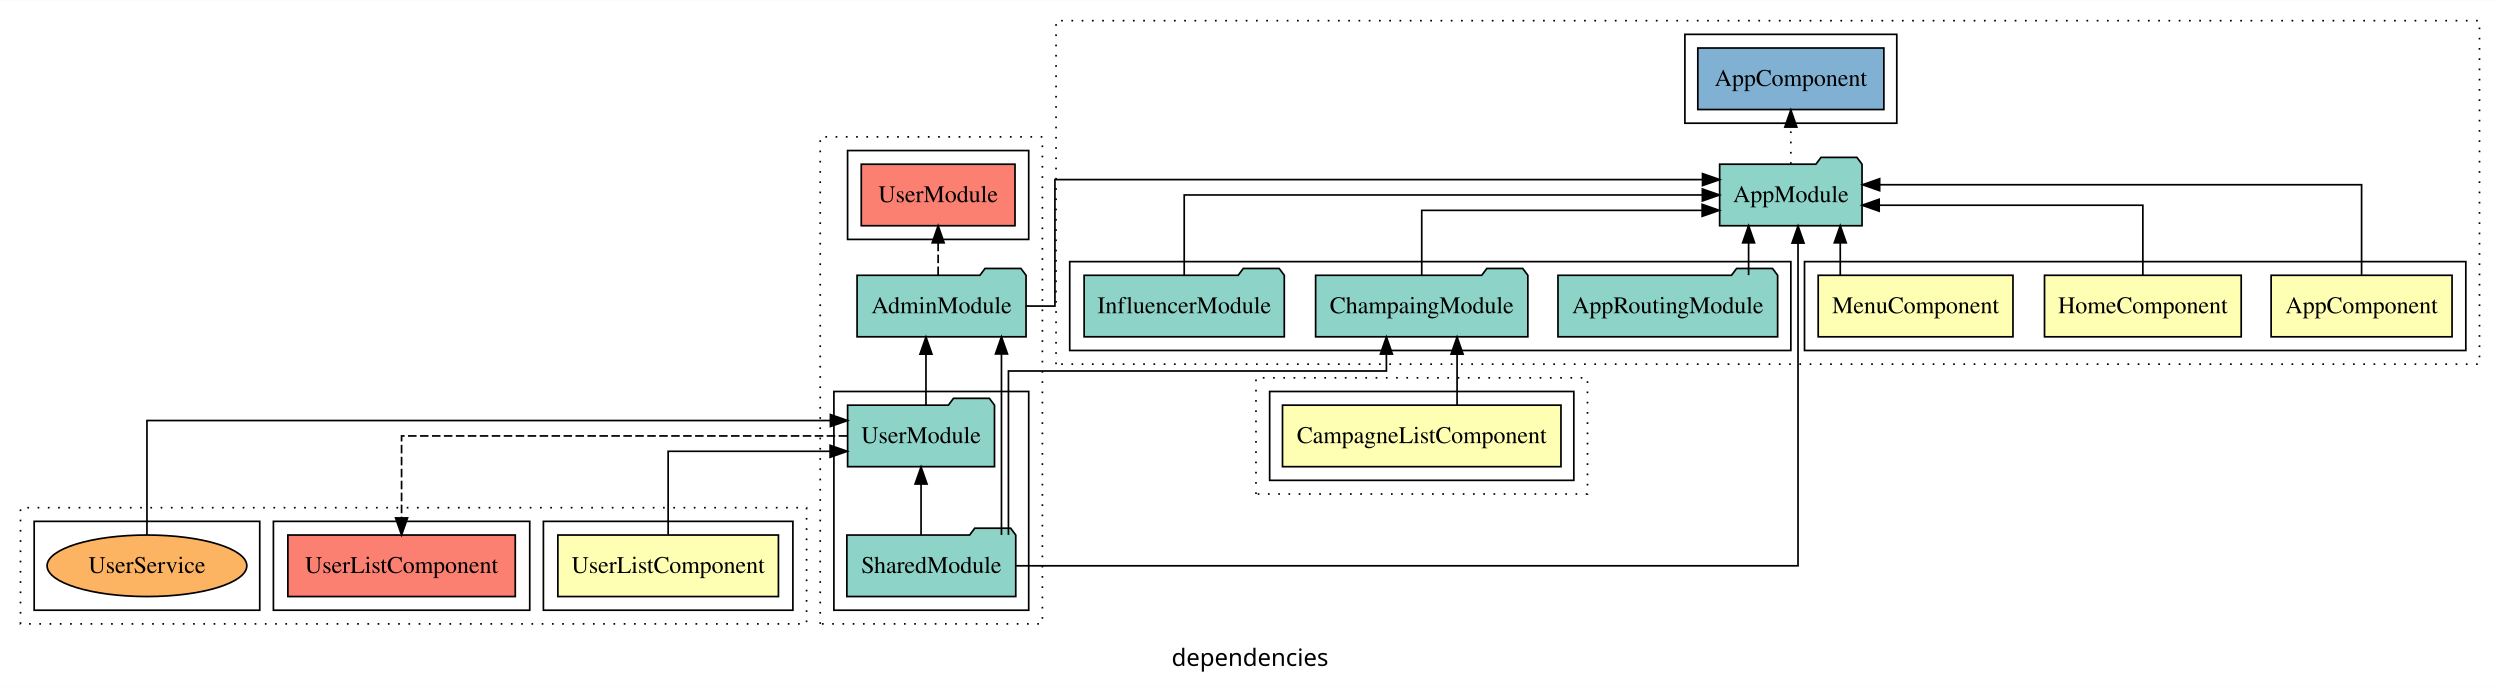
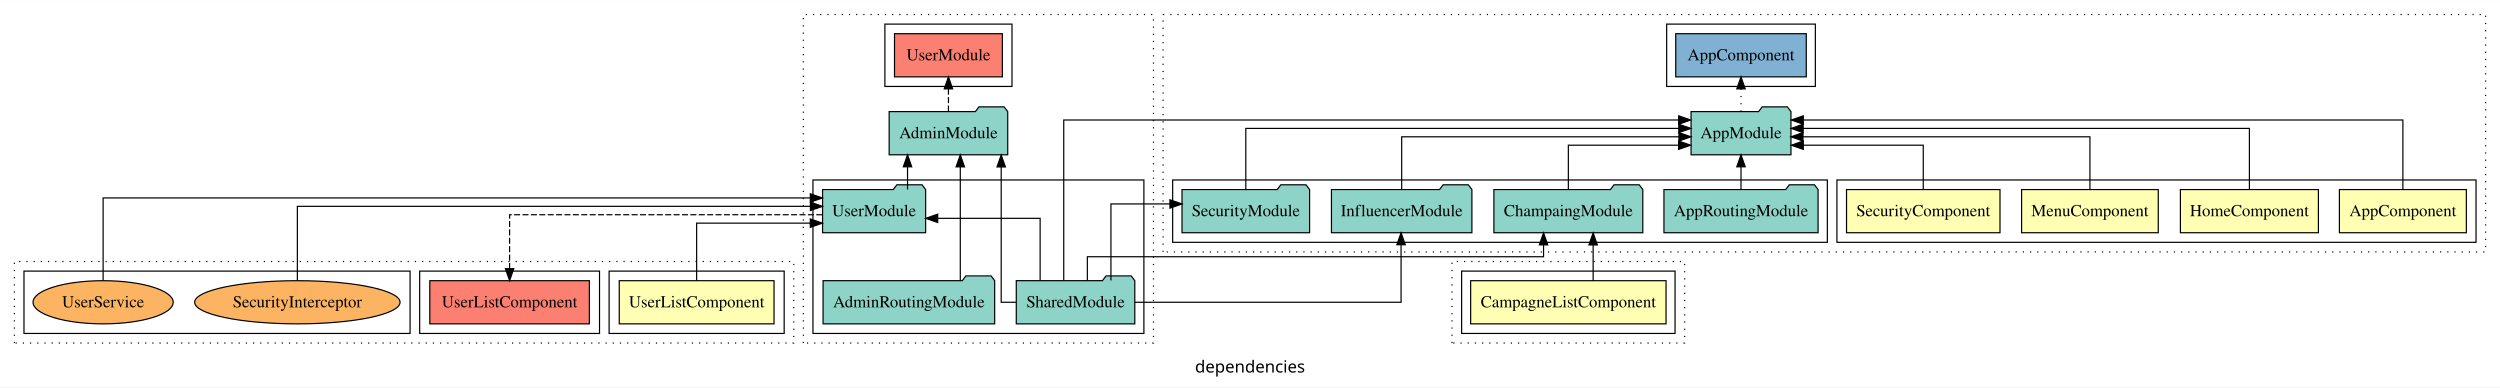
- <svg xmlns="http://www.w3.org/2000/svg" width="1463pt" height="402pt" viewBox="0.00 0.00 1463.00 401.80">
-   <g id="graph0" class="graph" transform="scale(1 1) rotate(0) translate(4 397.8)">
-     <polygon fill="white" stroke="transparent" points="-4,4 -4,-397.8 1459,-397.8 1459,4 -4,4" />
-     <text text-anchor="middle" x="727.5" y="-8.2" font-family="sans-serif" font-size="14.00">dependencies</text>
+ <svg xmlns="http://www.w3.org/2000/svg" width="2085pt" height="323pt" viewBox="0.00 0.00 2085.00 322.80">
+   <g id="graph0" class="graph" transform="scale(1 1) rotate(0) translate(4 318.8)">
+     <polygon fill="white" stroke="transparent" points="-4,4 -4,-318.8 2081,-318.8 2081,4 -4,4" />
+     <text text-anchor="middle" x="1038.5" y="-8.2" font-family="sans-serif" font-size="14.00">dependencies</text>
    <g id="clust1" class="cluster">
-       <polygon fill="none" stroke="black" stroke-dasharray="1,5" points="476,-32.8 476,-317.8 606,-317.8 606,-32.8 476,-32.8" />
+       <polygon fill="none" stroke="black" stroke-dasharray="1,5" points="666,-32.8 666,-306.8 958,-306.8 958,-32.8 666,-32.8" />
    </g>
    <g id="clust3" class="cluster">
-       <polygon fill="none" stroke="black" points="484,-40.8 484,-168.8 598,-168.8 598,-40.8 484,-40.8" />
+       <polygon fill="none" stroke="black" points="674,-40.8 674,-168.8 950,-168.8 950,-40.8 674,-40.8" />
    </g>
    <g id="clust4" class="cluster">
-       <polygon fill="none" stroke="black" points="492,-257.8 492,-309.8 598,-309.8 598,-257.8 492,-257.8" />
-     </g>
-     <g id="clust7" class="cluster">
-       <polygon fill="none" stroke="black" stroke-dasharray="1,5" points="614,-184.8 614,-385.8 1447,-385.8 1447,-184.8 614,-184.8" />
-     </g>
-     <g id="clust8" class="cluster">
-       <polygon fill="none" stroke="black" points="1052,-192.8 1052,-244.8 1439,-244.8 1439,-192.8 1052,-192.8" />
-     </g>
-     <g id="clust12" class="cluster">
-       <polygon fill="none" stroke="black" points="622,-192.8 622,-244.8 1044,-244.8 1044,-192.8 622,-192.8" />
+       <polygon fill="none" stroke="black" points="734,-246.8 734,-298.8 840,-298.8 840,-246.8 734,-246.8" />
+     </g>
+     <g id="clust13" class="cluster">
+       <polygon fill="none" stroke="black" stroke-dasharray="1,5" points="966,-108.8 966,-306.8 2069,-306.8 2069,-108.8 966,-108.8" />
    </g>
    <g id="clust14" class="cluster">
-       <polygon fill="none" stroke="black" points="982,-325.8 982,-377.8 1106,-377.8 1106,-325.8 982,-325.8" />
-     </g>
-     <g id="clust22" class="cluster">
-       <polygon fill="none" stroke="black" stroke-dasharray="1,5" points="731,-108.8 731,-176.8 925,-176.8 925,-108.8 731,-108.8" />
-     </g>
-     <g id="clust23" class="cluster">
-       <polygon fill="none" stroke="black" points="739,-116.8 739,-168.8 917,-168.8 917,-116.8 739,-116.8" />
-     </g>
-     <g id="clust41" class="cluster">
-       <polygon fill="none" stroke="black" stroke-dasharray="1,5" points="8,-32.8 8,-100.8 468,-100.8 468,-32.8 8,-32.8" />
-     </g>
-     <g id="clust42" class="cluster">
-       <polygon fill="none" stroke="black" points="314,-40.8 314,-92.8 460,-92.8 460,-40.8 314,-40.8" />
-     </g>
-     <g id="clust45" class="cluster">
-       <polygon fill="none" stroke="black" points="156,-40.8 156,-92.8 306,-92.8 306,-40.8 156,-40.8" />
-     </g>
-     <g id="clust47" class="cluster">
-       <polygon fill="none" stroke="black" points="16,-40.8 16,-92.8 148,-92.8 148,-40.8 16,-40.8" />
+       <polygon fill="none" stroke="black" points="1528,-116.8 1528,-168.8 2061,-168.8 2061,-116.8 1528,-116.8" />
+     </g>
+     <g id="clust19" class="cluster">
+       <polygon fill="none" stroke="black" points="974,-116.8 974,-168.8 1520,-168.8 1520,-116.8 974,-116.8" />
+     </g>
+     <g id="clust21" class="cluster">
+       <polygon fill="none" stroke="black" points="1386,-246.8 1386,-298.8 1510,-298.8 1510,-246.8 1386,-246.8" />
+     </g>
+     <g id="clust29" class="cluster">
+       <polygon fill="none" stroke="black" stroke-dasharray="1,5" points="1207,-32.8 1207,-100.8 1401,-100.8 1401,-32.8 1207,-32.8" />
+     </g>
+     <g id="clust30" class="cluster">
+       <polygon fill="none" stroke="black" points="1215,-40.8 1215,-92.8 1393,-92.8 1393,-40.8 1215,-40.8" />
+     </g>
+     <g id="clust54" class="cluster">
+       <polygon fill="none" stroke="black" stroke-dasharray="1,5" points="8,-32.8 8,-100.8 658,-100.8 658,-32.8 8,-32.8" />
+     </g>
+     <g id="clust55" class="cluster">
+       <polygon fill="none" stroke="black" points="504,-40.8 504,-92.8 650,-92.8 650,-40.8 504,-40.8" />
+     </g>
+     <g id="clust58" class="cluster">
+       <polygon fill="none" stroke="black" points="346,-40.8 346,-92.8 496,-92.8 496,-40.8 346,-40.8" />
+     </g>
+     <g id="clust60" class="cluster">
+       <polygon fill="none" stroke="black" points="16,-40.8 16,-92.8 338,-92.8 338,-40.8 16,-40.8" />
    </g>
    <g id="node1" class="node">
-       <polygon fill="#8dd3c7" stroke="black" points="590.42,-84.8 587.42,-88.8 566.42,-88.8 563.42,-84.8 491.58,-84.8 491.58,-48.8 590.42,-48.8 590.42,-84.8" />
-       <text text-anchor="middle" x="541" y="-62.6" font-family="Times,serif" font-size="14.00">SharedModule</text>
+       <polygon fill="#8dd3c7" stroke="black" points="825.56,-84.8 822.56,-88.8 801.56,-88.8 798.56,-84.8 682.44,-84.8 682.44,-48.8 825.56,-48.8 825.56,-84.8" />
+       <text text-anchor="middle" x="754" y="-62.6" font-family="Times,serif" font-size="14.00">AdminRoutingModule</text>
+     </g>
+     <g id="node4" class="node">
+       <polygon fill="#8dd3c7" stroke="black" points="836.44,-225.8 833.44,-229.8 812.44,-229.8 809.44,-225.8 737.56,-225.8 737.56,-189.8 836.44,-189.8 836.44,-225.8" />
+       <text text-anchor="middle" x="787" y="-203.6" font-family="Times,serif" font-size="14.00">AdminModule</text>
+     </g>
+     <g id="edge1" class="edge">
+       <path fill="none" stroke="black" d="M796.88,-84.94C796.88,-84.94 796.88,-179.73 796.88,-179.73" />
+       <polygon fill="black" stroke="black" points="793.38,-179.72 796.88,-189.73 800.38,-179.73 793.38,-179.72" />
    </g>
    <g id="node2" class="node">
-       <polygon fill="#8dd3c7" stroke="black" points="577.98,-160.8 574.98,-164.8 553.98,-164.8 550.98,-160.8 492.02,-160.8 492.02,-124.8 577.98,-124.8 577.98,-160.8" />
-       <text text-anchor="middle" x="535" y="-138.6" font-family="Times,serif" font-size="14.00">UserModule</text>
+       <polygon fill="#8dd3c7" stroke="black" points="942.42,-84.8 939.42,-88.8 918.42,-88.8 915.42,-84.8 843.58,-84.8 843.58,-48.8 942.42,-48.8 942.42,-84.8" />
+       <text text-anchor="middle" x="893" y="-62.6" font-family="Times,serif" font-size="14.00">SharedModule</text>
+     </g>
+     <g id="node3" class="node">
+       <polygon fill="#8dd3c7" stroke="black" points="767.98,-160.8 764.98,-164.8 743.98,-164.8 740.98,-160.8 682.02,-160.8 682.02,-124.8 767.98,-124.8 767.98,-160.8" />
+       <text text-anchor="middle" x="725" y="-138.6" font-family="Times,serif" font-size="14.00">UserModule</text>
+     </g>
+     <g id="edge20" class="edge">
+       <path fill="none" stroke="black" d="M863.47,-84.83C863.47,-105.57 863.47,-136.8 863.47,-136.8 863.47,-136.8 778.05,-136.8 778.05,-136.8" />
+       <polygon fill="black" stroke="black" points="778.05,-133.3 768.05,-136.8 778.05,-140.3 778.05,-133.3" />
+     </g>
+     <g id="edge2" class="edge">
+       <path fill="none" stroke="black" d="M843.55,-66.8C836.18,-66.8 831,-66.8 831,-66.8 831,-66.8 831,-179.66 831,-179.66" />
+       <polygon fill="black" stroke="black" points="827.5,-179.66 831,-189.66 834.5,-179.66 827.5,-179.66" />
+     </g>
+     <g id="node10" class="node">
+       <polygon fill="#8dd3c7" stroke="black" points="1489.66,-225.8 1486.66,-229.8 1465.66,-229.8 1462.66,-225.8 1406.34,-225.8 1406.34,-189.8 1489.66,-189.8 1489.66,-225.8" />
+       <text text-anchor="middle" x="1448" y="-203.6" font-family="Times,serif" font-size="14.00">AppModule</text>
+     </g>
+     <g id="edge13" class="edge">
+       <path fill="none" stroke="black" d="M883.16,-84.83C883.16,-125.1 883.16,-218.8 883.16,-218.8 883.16,-218.8 1396.01,-218.8 1396.01,-218.8" />
+       <polygon fill="black" stroke="black" points="1396.01,-222.3 1406.01,-218.8 1396.01,-215.3 1396.01,-222.3" />
+     </g>
+     <g id="node12" class="node">
+       <polygon fill="#8dd3c7" stroke="black" points="1366.1,-160.8 1363.1,-164.8 1342.1,-164.8 1339.1,-160.8 1241.9,-160.8 1241.9,-124.8 1366.1,-124.8 1366.1,-160.8" />
+       <text text-anchor="middle" x="1304" y="-138.6" font-family="Times,serif" font-size="14.00">ChampaingModule</text>
    </g>
    <g id="edge16" class="edge">
-       <path fill="none" stroke="black" d="M535,-84.81C535,-84.81 535,-114.65 535,-114.65" />
-       <polygon fill="black" stroke="black" points="531.5,-114.65 535,-124.65 538.5,-114.65 531.5,-114.65" />
-     </g>
-     <g id="node3" class="node">
-       <polygon fill="#8dd3c7" stroke="black" points="596.44,-236.8 593.44,-240.8 572.44,-240.8 569.44,-236.8 497.56,-236.8 497.56,-200.8 596.44,-200.8 596.44,-236.8" />
-       <text text-anchor="middle" x="547" y="-214.6" font-family="Times,serif" font-size="14.00">AdminModule</text>
-     </g>
-     <g id="edge1" class="edge">
-       <path fill="none" stroke="black" d="M582.06,-84.83C582.06,-84.83 582.06,-190.79 582.06,-190.79" />
-       <polygon fill="black" stroke="black" points="578.56,-190.79 582.06,-200.79 585.56,-190.79 578.56,-190.79" />
+       <path fill="none" stroke="black" d="M902.84,-84.91C902.84,-94.7 902.84,-104.8 902.84,-104.8 902.84,-104.8 1283.32,-104.8 1283.32,-104.8 1283.32,-104.8 1283.32,-114.69 1283.32,-114.69" />
+       <polygon fill="black" stroke="black" points="1279.82,-114.69 1283.32,-124.69 1286.82,-114.69 1279.82,-114.69" />
+     </g>
+     <g id="node13" class="node">
+       <polygon fill="#8dd3c7" stroke="black" points="1223.57,-160.8 1220.57,-164.8 1199.57,-164.8 1196.57,-160.8 1106.43,-160.8 1106.43,-124.8 1223.57,-124.8 1223.57,-160.8" />
+       <text text-anchor="middle" x="1165" y="-138.6" font-family="Times,serif" font-size="14.00">InfluencerModule</text>
+     </g>
+     <g id="edge17" class="edge">
+       <path fill="none" stroke="black" d="M942.48,-66.8C1020.79,-66.8 1164.49,-66.8 1164.49,-66.8 1164.49,-66.8 1164.49,-114.79 1164.49,-114.79" />
+       <polygon fill="black" stroke="black" points="1160.99,-114.79 1164.49,-124.79 1167.99,-114.79 1160.99,-114.79" />
+     </g>
+     <g id="node14" class="node">
+       <polygon fill="#8dd3c7" stroke="black" points="1088.2,-160.8 1085.2,-164.8 1064.2,-164.8 1061.2,-160.8 981.8,-160.8 981.8,-124.8 1088.2,-124.8 1088.2,-160.8" />
+       <text text-anchor="middle" x="1035" y="-138.6" font-family="Times,serif" font-size="14.00">SecurityModule</text>
+     </g>
+     <g id="edge18" class="edge">
+       <path fill="none" stroke="black" d="M922.53,-85C922.53,-109.16 922.53,-148.8 922.53,-148.8 922.53,-148.8 971.73,-148.8 971.73,-148.8" />
+       <polygon fill="black" stroke="black" points="971.73,-152.3 981.73,-148.8 971.73,-145.3 971.73,-152.3" />
+     </g>
+     <g id="edge3" class="edge">
+       <path fill="none" stroke="black" d="M752.88,-160.91C752.88,-160.91 752.88,-179.79 752.88,-179.79" />
+       <polygon fill="black" stroke="black" points="749.38,-179.79 752.88,-189.79 756.38,-179.79 749.38,-179.79" />
+     </g>
+     <g id="node18" class="node">
+       <polygon fill="#fb8072" stroke="black" points="487.54,-84.8 354.46,-84.8 354.46,-48.8 487.54,-48.8 487.54,-84.8" />
+       <text text-anchor="middle" x="421" y="-62.6" font-family="Times,serif" font-size="14.00">UserListComponent </text>
+     </g>
+     <g id="edge21" class="edge">
+       <path fill="none" stroke="black" stroke-dasharray="5,2" d="M681.77,-139.8C597.84,-139.8 421,-139.8 421,-139.8 421,-139.8 421,-94.84 421,-94.84" />
+       <polygon fill="black" stroke="black" points="424.5,-94.84 421,-84.84 417.5,-94.84 424.5,-94.84" />
+     </g>
+     <g id="node5" class="node">
+       <polygon fill="#fb8072" stroke="black" points="831.98,-290.8 742.02,-290.8 742.02,-254.8 831.98,-254.8 831.98,-290.8" />
+       <text text-anchor="middle" x="787" y="-268.6" font-family="Times,serif" font-size="14.00">UserModule </text>
+     </g>
+     <g id="edge4" class="edge">
+       <path fill="none" stroke="black" stroke-dasharray="5,2" d="M787,-225.91C787,-225.91 787,-244.79 787,-244.79" />
+       <polygon fill="black" stroke="black" points="783.5,-244.79 787,-254.79 790.5,-244.79 783.5,-244.79" />
+     </g>
+     <g id="node6" class="node">
+       <polygon fill="#ffffb3" stroke="black" points="2052.94,-160.8 1947.06,-160.8 1947.06,-124.8 2052.94,-124.8 2052.94,-160.8" />
+       <text text-anchor="middle" x="2000" y="-138.6" font-family="Times,serif" font-size="14.00">AppComponent</text>
+     </g>
+     <g id="edge5" class="edge">
+       <path fill="none" stroke="black" d="M2000,-160.81C2000,-183.29 2000,-218.8 2000,-218.8 2000,-218.8 1499.94,-218.8 1499.94,-218.8" />
+       <polygon fill="black" stroke="black" points="1499.94,-215.3 1489.94,-218.8 1499.94,-222.3 1499.94,-215.3" />
+     </g>
+     <g id="node7" class="node">
+       <polygon fill="#ffffb3" stroke="black" points="1929.55,-160.8 1814.45,-160.8 1814.45,-124.8 1929.55,-124.8 1929.55,-160.8" />
+       <text text-anchor="middle" x="1872" y="-138.6" font-family="Times,serif" font-size="14.00">HomeComponent</text>
+     </g>
+     <g id="edge6" class="edge">
+       <path fill="none" stroke="black" d="M1872,-160.93C1872,-181.37 1872,-211.8 1872,-211.8 1872,-211.8 1499.82,-211.8 1499.82,-211.8" />
+       <polygon fill="black" stroke="black" points="1499.82,-208.3 1489.82,-211.8 1499.82,-215.3 1499.82,-208.3" />
    </g>
    <g id="node8" class="node">
-       <polygon fill="#8dd3c7" stroke="black" points="1085.66,-301.8 1082.66,-305.8 1061.66,-305.8 1058.66,-301.8 1002.34,-301.8 1002.34,-265.8 1085.66,-265.8 1085.66,-301.8" />
-       <text text-anchor="middle" x="1044" y="-279.6" font-family="Times,serif" font-size="14.00">AppModule</text>
+       <polygon fill="#ffffb3" stroke="black" points="1795.99,-160.8 1682.01,-160.8 1682.01,-124.8 1795.99,-124.8 1795.99,-160.8" />
+       <text text-anchor="middle" x="1739" y="-138.6" font-family="Times,serif" font-size="14.00">MenuComponent</text>
+     </g>
+     <g id="edge7" class="edge">
+       <path fill="none" stroke="black" d="M1739,-161.07C1739,-179.36 1739,-204.8 1739,-204.8 1739,-204.8 1499.69,-204.8 1499.69,-204.8" />
+       <polygon fill="black" stroke="black" points="1499.69,-201.3 1489.69,-204.8 1499.69,-208.3 1499.69,-201.3" />
+     </g>
+     <g id="node9" class="node">
+       <polygon fill="#ffffb3" stroke="black" points="1663.99,-160.8 1536.01,-160.8 1536.01,-124.8 1663.99,-124.8 1663.99,-160.8" />
+       <text text-anchor="middle" x="1600" y="-138.6" font-family="Times,serif" font-size="14.00">SecurityComponent</text>
+     </g>
+     <g id="edge8" class="edge">
+       <path fill="none" stroke="black" d="M1600,-160.81C1600,-176.85 1600,-197.8 1600,-197.8 1600,-197.8 1499.94,-197.8 1499.94,-197.8" />
+       <polygon fill="black" stroke="black" points="1499.94,-194.3 1489.94,-197.8 1499.94,-201.3 1499.94,-194.3" />
+     </g>
+     <g id="node15" class="node">
+       <polygon fill="#80b1d3" stroke="black" points="1502.44,-290.8 1393.56,-290.8 1393.56,-254.8 1502.44,-254.8 1502.44,-290.8" />
+       <text text-anchor="middle" x="1448" y="-268.6" font-family="Times,serif" font-size="14.00">AppComponent </text>
+     </g>
+     <g id="edge14" class="edge">
+       <path fill="none" stroke="black" stroke-dasharray="1,5" d="M1448,-225.91C1448,-225.91 1448,-244.79 1448,-244.79" />
+       <polygon fill="black" stroke="black" points="1444.5,-244.79 1448,-254.79 1451.5,-244.79 1444.5,-244.79" />
+     </g>
+     <g id="node11" class="node">
+       <polygon fill="#8dd3c7" stroke="black" points="1512.27,-160.8 1509.27,-164.8 1488.27,-164.8 1485.27,-160.8 1383.73,-160.8 1383.73,-124.8 1512.27,-124.8 1512.27,-160.8" />
+       <text text-anchor="middle" x="1448" y="-138.6" font-family="Times,serif" font-size="14.00">AppRoutingModule</text>
+     </g>
+     <g id="edge9" class="edge">
+       <path fill="none" stroke="black" d="M1448,-160.91C1448,-160.91 1448,-179.79 1448,-179.79" />
+       <polygon fill="black" stroke="black" points="1444.5,-179.79 1448,-189.79 1451.5,-179.79 1444.5,-179.79" />
+     </g>
+     <g id="edge10" class="edge">
+       <path fill="none" stroke="black" d="M1304,-160.81C1304,-176.85 1304,-197.8 1304,-197.8 1304,-197.8 1395.96,-197.8 1395.96,-197.8" />
+       <polygon fill="black" stroke="black" points="1395.96,-201.3 1405.96,-197.8 1395.96,-194.3 1395.96,-201.3" />
    </g>
    <g id="edge11" class="edge">
-       <path fill="none" stroke="black" d="M590.56,-66.8C718.18,-66.8 1048.2,-66.8 1048.2,-66.8 1048.2,-66.8 1048.2,-255.67 1048.2,-255.67" />
-       <polygon fill="black" stroke="black" points="1044.7,-255.67 1048.2,-265.67 1051.7,-255.67 1044.7,-255.67" />
-     </g>
-     <g id="node10" class="node">
-       <polygon fill="#8dd3c7" stroke="black" points="890.1,-236.8 887.1,-240.8 866.1,-240.8 863.1,-236.8 765.9,-236.8 765.9,-200.8 890.1,-200.8 890.1,-236.8" />
-       <text text-anchor="middle" x="828" y="-214.6" font-family="Times,serif" font-size="14.00">ChampaingModule</text>
-     </g>
-     <g id="edge14" class="edge">
-       <path fill="none" stroke="black" d="M586.14,-84.86C586.14,-117.01 586.14,-180.8 586.14,-180.8 586.14,-180.8 807.32,-180.8 807.32,-180.8 807.32,-180.8 807.32,-190.69 807.32,-190.69" />
-       <polygon fill="black" stroke="black" points="803.82,-190.69 807.32,-200.69 810.82,-190.69 803.82,-190.69" />
-     </g>
-     <g id="edge2" class="edge">
-       <path fill="none" stroke="black" d="M537.88,-160.81C537.88,-160.81 537.88,-190.65 537.88,-190.65" />
-       <polygon fill="black" stroke="black" points="534.38,-190.65 537.88,-200.65 541.38,-190.65 534.38,-190.65" />
-     </g>
-     <g id="node15" class="node">
-       <polygon fill="#fb8072" stroke="black" points="297.54,-84.8 164.46,-84.8 164.46,-48.8 297.54,-48.8 297.54,-84.8" />
-       <text text-anchor="middle" x="231" y="-62.6" font-family="Times,serif" font-size="14.00">UserListComponent </text>
-     </g>
-     <g id="edge17" class="edge">
-       <path fill="none" stroke="black" stroke-dasharray="5,2" d="M491.77,-142.8C407.84,-142.8 231,-142.8 231,-142.8 231,-142.8 231,-94.81 231,-94.81" />
-       <polygon fill="black" stroke="black" points="234.5,-94.81 231,-84.81 227.5,-94.81 234.5,-94.81" />
-     </g>
-     <g id="node4" class="node">
-       <polygon fill="#fb8072" stroke="black" points="589.98,-301.8 500.02,-301.8 500.02,-265.8 589.98,-265.8 589.98,-301.8" />
-       <text text-anchor="middle" x="545" y="-279.6" font-family="Times,serif" font-size="14.00">UserModule </text>
-     </g>
-     <g id="edge3" class="edge">
-       <path fill="none" stroke="black" stroke-dasharray="5,2" d="M545,-236.91C545,-236.91 545,-255.79 545,-255.79" />
-       <polygon fill="black" stroke="black" points="541.5,-255.79 545,-265.79 548.5,-255.79 541.5,-255.79" />
-     </g>
-     <g id="edge7" class="edge">
-       <path fill="none" stroke="black" d="M596.26,-218.8C606.03,-218.8 613.34,-218.8 613.34,-218.8 613.34,-218.8 613.34,-292.8 613.34,-292.8 613.34,-292.8 992.32,-292.8 992.32,-292.8" />
-       <polygon fill="black" stroke="black" points="992.32,-296.3 1002.32,-292.8 992.32,-289.3 992.32,-296.3" />
-     </g>
-     <g id="node5" class="node">
-       <polygon fill="#ffffb3" stroke="black" points="1430.94,-236.8 1325.06,-236.8 1325.06,-200.8 1430.94,-200.8 1430.94,-236.8" />
-       <text text-anchor="middle" x="1378" y="-214.6" font-family="Times,serif" font-size="14.00">AppComponent</text>
-     </g>
-     <g id="edge4" class="edge">
-       <path fill="none" stroke="black" d="M1378,-237.08C1378,-258.12 1378,-289.8 1378,-289.8 1378,-289.8 1095.96,-289.8 1095.96,-289.8" />
-       <polygon fill="black" stroke="black" points="1095.96,-286.3 1085.96,-289.8 1095.96,-293.3 1095.96,-286.3" />
-     </g>
-     <g id="node6" class="node">
-       <polygon fill="#ffffb3" stroke="black" points="1307.55,-236.8 1192.45,-236.8 1192.45,-200.8 1307.55,-200.8 1307.55,-236.8" />
-       <text text-anchor="middle" x="1250" y="-214.6" font-family="Times,serif" font-size="14.00">HomeComponent</text>
-     </g>
-     <g id="edge5" class="edge">
-       <path fill="none" stroke="black" d="M1250,-236.82C1250,-254.17 1250,-277.8 1250,-277.8 1250,-277.8 1095.69,-277.8 1095.69,-277.8" />
-       <polygon fill="black" stroke="black" points="1095.69,-274.3 1085.69,-277.8 1095.69,-281.3 1095.69,-274.3" />
-     </g>
-     <g id="node7" class="node">
-       <polygon fill="#ffffb3" stroke="black" points="1173.99,-236.8 1060.01,-236.8 1060.01,-200.8 1173.99,-200.8 1173.99,-236.8" />
-       <text text-anchor="middle" x="1117" y="-214.6" font-family="Times,serif" font-size="14.00">MenuComponent</text>
-     </g>
-     <g id="edge6" class="edge">
-       <path fill="none" stroke="black" d="M1072.92,-236.91C1072.92,-236.91 1072.92,-255.79 1072.92,-255.79" />
-       <polygon fill="black" stroke="black" points="1069.42,-255.79 1072.92,-265.79 1076.42,-255.79 1069.42,-255.79" />
-     </g>
-     <g id="node12" class="node">
-       <polygon fill="#80b1d3" stroke="black" points="1098.44,-369.8 989.56,-369.8 989.56,-333.8 1098.44,-333.8 1098.44,-369.8" />
-       <text text-anchor="middle" x="1044" y="-347.6" font-family="Times,serif" font-size="14.00">AppComponent </text>
+       <path fill="none" stroke="black" d="M1165,-161.07C1165,-179.36 1165,-204.8 1165,-204.8 1165,-204.8 1396.24,-204.8 1396.24,-204.8" />
+       <polygon fill="black" stroke="black" points="1396.24,-208.3 1406.24,-204.8 1396.24,-201.3 1396.24,-208.3" />
    </g>
    <g id="edge12" class="edge">
-       <path fill="none" stroke="black" stroke-dasharray="1,5" d="M1044,-302.02C1044,-302.02 1044,-323.53 1044,-323.53" />
-       <polygon fill="black" stroke="black" points="1040.5,-323.53 1044,-333.53 1047.5,-323.53 1040.5,-323.53" />
-     </g>
-     <g id="node9" class="node">
-       <polygon fill="#8dd3c7" stroke="black" points="1036.27,-236.8 1033.27,-240.8 1012.27,-240.8 1009.27,-236.8 907.73,-236.8 907.73,-200.8 1036.27,-200.8 1036.27,-236.8" />
-       <text text-anchor="middle" x="972" y="-214.6" font-family="Times,serif" font-size="14.00">AppRoutingModule</text>
-     </g>
-     <g id="edge8" class="edge">
-       <path fill="none" stroke="black" d="M1019.28,-236.91C1019.28,-236.91 1019.28,-255.79 1019.28,-255.79" />
-       <polygon fill="black" stroke="black" points="1015.78,-255.79 1019.28,-265.79 1022.78,-255.79 1015.78,-255.79" />
-     </g>
-     <g id="edge9" class="edge">
-       <path fill="none" stroke="black" d="M828,-236.83C828,-253.2 828,-274.8 828,-274.8 828,-274.8 992.1,-274.8 992.1,-274.8" />
-       <polygon fill="black" stroke="black" points="992.1,-278.3 1002.1,-274.8 992.1,-271.3 992.1,-278.3" />
-     </g>
-     <g id="node11" class="node">
-       <polygon fill="#8dd3c7" stroke="black" points="747.57,-236.8 744.57,-240.8 723.57,-240.8 720.57,-236.8 630.43,-236.8 630.43,-200.8 747.57,-200.8 747.57,-236.8" />
-       <text text-anchor="middle" x="689" y="-214.6" font-family="Times,serif" font-size="14.00">InfluencerModule</text>
-     </g>
-     <g id="edge10" class="edge">
-       <path fill="none" stroke="black" d="M689,-236.91C689,-256.14 689,-283.8 689,-283.8 689,-283.8 992.23,-283.8 992.23,-283.8" />
-       <polygon fill="black" stroke="black" points="992.23,-287.3 1002.23,-283.8 992.23,-280.3 992.23,-287.3" />
-     </g>
-     <g id="node13" class="node">
-       <polygon fill="#ffffb3" stroke="black" points="909.48,-160.8 746.52,-160.8 746.52,-124.8 909.48,-124.8 909.48,-160.8" />
-       <text text-anchor="middle" x="828" y="-138.6" font-family="Times,serif" font-size="14.00">CampagneListComponent</text>
-     </g>
-     <g id="edge13" class="edge">
-       <path fill="none" stroke="black" d="M848.68,-160.81C848.68,-160.81 848.68,-190.65 848.68,-190.65" />
-       <polygon fill="black" stroke="black" points="845.18,-190.65 848.68,-200.65 852.18,-190.65 845.18,-190.65" />
-     </g>
-     <g id="node14" class="node">
-       <polygon fill="#ffffb3" stroke="black" points="451.54,-84.8 322.46,-84.8 322.46,-48.8 451.54,-48.8 451.54,-84.8" />
-       <text text-anchor="middle" x="387" y="-62.6" font-family="Times,serif" font-size="14.00">UserListComponent</text>
+       <path fill="none" stroke="black" d="M1035,-160.93C1035,-181.37 1035,-211.8 1035,-211.8 1035,-211.8 1396.13,-211.8 1396.13,-211.8" />
+       <polygon fill="black" stroke="black" points="1396.13,-215.3 1406.13,-211.8 1396.13,-208.3 1396.13,-215.3" />
+     </g>
+     <g id="node16" class="node">
+       <polygon fill="#ffffb3" stroke="black" points="1385.48,-84.8 1222.52,-84.8 1222.52,-48.8 1385.48,-48.8 1385.48,-84.8" />
+       <text text-anchor="middle" x="1304" y="-62.6" font-family="Times,serif" font-size="14.00">CampagneListComponent</text>
    </g>
    <g id="edge15" class="edge">
-       <path fill="none" stroke="black" d="M387,-85.11C387,-104.95 387,-133.8 387,-133.8 387,-133.8 481.79,-133.8 481.79,-133.8" />
-       <polygon fill="black" stroke="black" points="481.79,-137.3 491.79,-133.8 481.79,-130.3 481.79,-137.3" />
-     </g>
-     <g id="node16" class="node">
+       <path fill="none" stroke="black" d="M1324.68,-84.81C1324.68,-84.81 1324.68,-114.65 1324.68,-114.65" />
+       <polygon fill="black" stroke="black" points="1321.18,-114.65 1324.68,-124.65 1328.18,-114.65 1321.18,-114.65" />
+     </g>
+     <g id="node17" class="node">
+       <polygon fill="#ffffb3" stroke="black" points="641.54,-84.8 512.46,-84.8 512.46,-48.8 641.54,-48.8 641.54,-84.8" />
+       <text text-anchor="middle" x="577" y="-62.6" font-family="Times,serif" font-size="14.00">UserListComponent</text>
+     </g>
+     <g id="edge19" class="edge">
+       <path fill="none" stroke="black" d="M577,-84.83C577,-104.38 577,-132.8 577,-132.8 577,-132.8 671.79,-132.8 671.79,-132.8" />
+       <polygon fill="black" stroke="black" points="671.79,-136.3 681.79,-132.8 671.79,-129.3 671.79,-136.3" />
+     </g>
+     <g id="node19" class="node">
+       <ellipse fill="#fdb462" stroke="black" cx="244" cy="-66.8" rx="85.65" ry="18" />
+       <text text-anchor="middle" x="244" y="-62.6" font-family="Times,serif" font-size="14.00">SecurityInterceptor</text>
+     </g>
+     <g id="edge22" class="edge">
+       <path fill="none" stroke="black" d="M244,-84.95C244,-108.56 244,-146.8 244,-146.8 244,-146.8 671.89,-146.8 671.89,-146.8" />
+       <polygon fill="black" stroke="black" points="671.89,-150.3 681.89,-146.8 671.89,-143.3 671.89,-150.3" />
+     </g>
+     <g id="node20" class="node">
      <ellipse fill="#fdb462" stroke="black" cx="82" cy="-66.8" rx="58.44" ry="18" />
      <text text-anchor="middle" x="82" y="-62.6" font-family="Times,serif" font-size="14.00">UserService</text>
    </g>
-     <g id="edge18" class="edge">
-       <path fill="none" stroke="black" d="M82,-84.83C82,-109.78 82,-151.8 82,-151.8 82,-151.8 481.97,-151.8 481.97,-151.8" />
-       <polygon fill="black" stroke="black" points="481.97,-155.3 491.97,-151.8 481.97,-148.3 481.97,-155.3" />
+     <g id="edge23" class="edge">
+       <path fill="none" stroke="black" d="M82,-84.83C82,-110.31 82,-153.8 82,-153.8 82,-153.8 671.81,-153.8 671.81,-153.8" />
+       <polygon fill="black" stroke="black" points="671.81,-157.3 681.81,-153.8 671.81,-150.3 671.81,-157.3" />
    </g>
  </g>
</svg>
